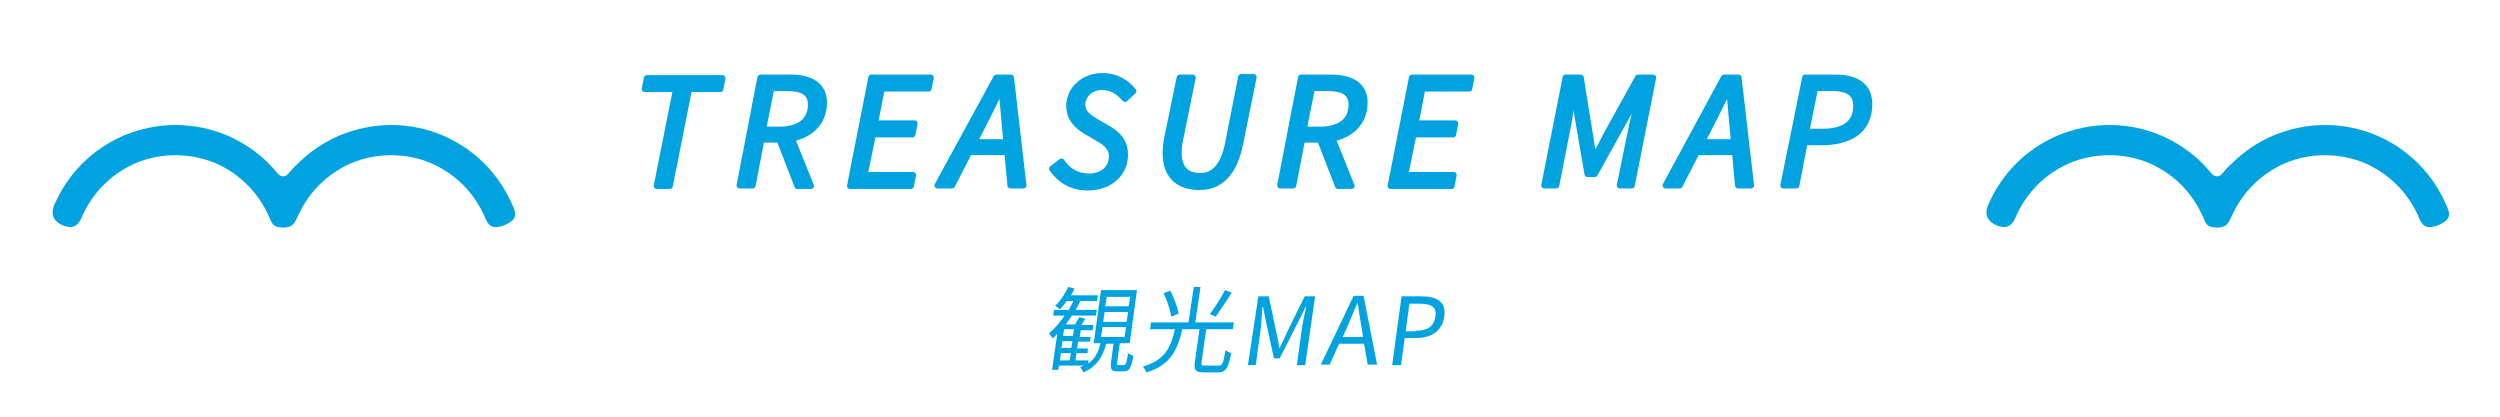
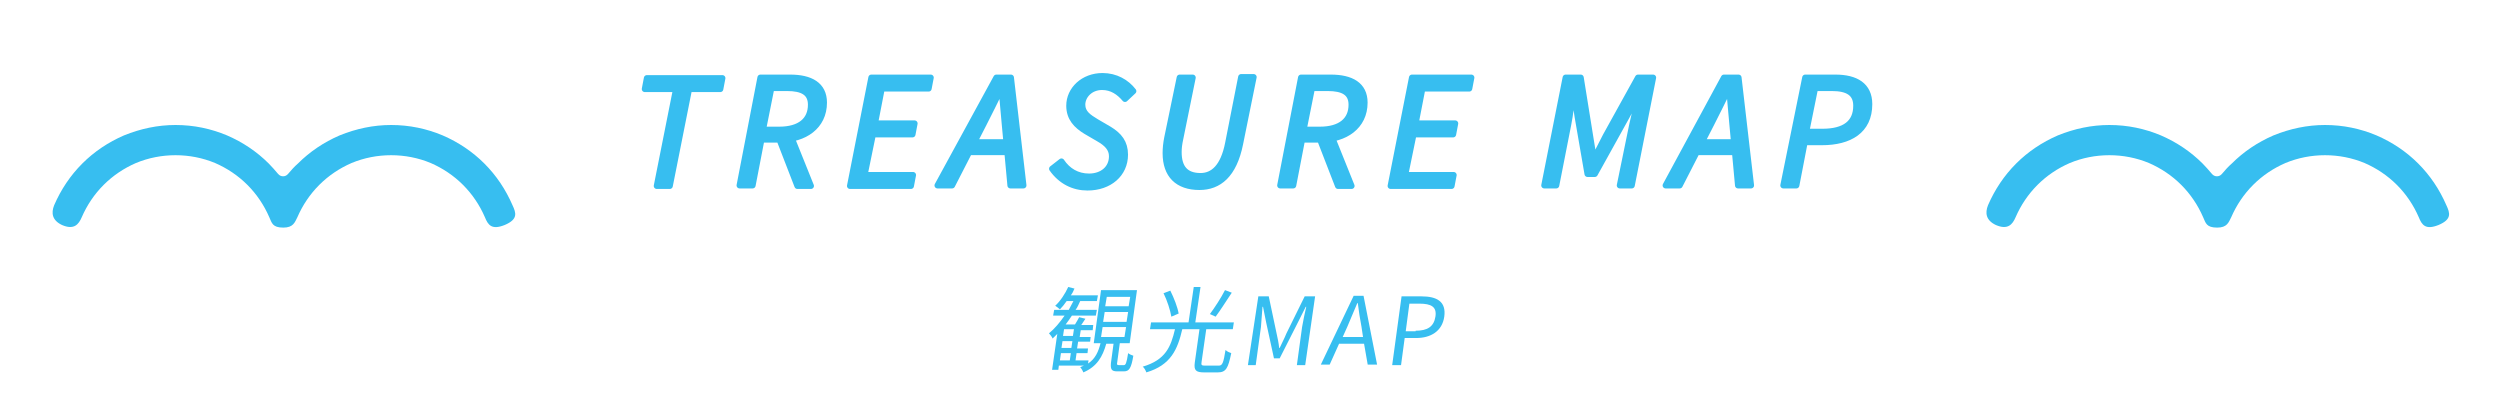
<svg xmlns="http://www.w3.org/2000/svg" version="1.1" id="レイヤー_1" x="0px" y="0px" viewBox="0 0 480 80" style="enable-background:new 0 0 480 80;" xml:space="preserve">
  <style type="text/css">
- 	.st0{fill:#00A3DF;}
- 	.st1{fill:#00A3DF;stroke:#00A3DF;stroke-width:1.159;stroke-linecap:round;stroke-linejoin:round;stroke-miterlimit:10;}
+ 	.st0{fill:#37bef0;}
+ 	.st1{fill:#37bef0;stroke:#37bef0;stroke-width:1.159;stroke-linecap:round;stroke-linejoin:round;stroke-miterlimit:10;}
	.st2{enable-background:new    ;}
</style>
  <path class="st0" d="M426.6,33.4c-0.5,0.6-1.4,0.6-1.9,0c-0.6-0.7-1.2-1.4-1.8-2c-2.3-2.3-5-4.1-8-5.4c-3.1-1.3-6.4-2-9.9-2  c-3.4,0-6.7,0.7-9.9,2c-3,1.3-5.7,3.1-8,5.4s-4.1,5-5.4,8c-0.6,1.5-0.4,2.9,1.5,3.8c2.3,1,3.2-0.1,3.8-1.5c1-2.3,2.4-4.4,4.2-6.2  c1.8-1.8,3.9-3.2,6.2-4.2c2.4-1,5-1.5,7.6-1.5s5.2,0.5,7.6,1.5c2.3,1,4.4,2.4,6.2,4.2c1.8,1.8,3.2,3.9,4.2,6.2c0.5,1.1,0.6,2,2.7,2  c1.9,0,2.2-1,2.7-2c1-2.3,2.4-4.4,4.2-6.2c1.8-1.8,3.9-3.2,6.2-4.2c2.4-1,5-1.5,7.6-1.5s5.2,0.5,7.6,1.5c2.3,1,4.4,2.4,6.2,4.2  c1.8,1.8,3.2,3.9,4.2,6.2c0.6,1.5,1.3,2.5,3.8,1.5c2.6-1.1,2.2-2.3,1.5-3.8c-1.3-3-3.1-5.7-5.4-8s-5-4.1-8-5.4c-3.1-1.3-6.4-2-9.9-2  c-3.4,0-6.7,0.7-9.9,2c-3,1.3-5.7,3.1-8,5.4C427.8,32,427.2,32.7,426.6,33.4z" />
  <path class="st0" d="M55.3,33.4c-0.5,0.6-1.4,0.6-1.9,0c-0.6-0.7-1.2-1.4-1.8-2c-2.3-2.3-5-4.1-8-5.4c-3.1-1.3-6.4-2-9.9-2  c-3.4,0-6.7,0.7-9.9,2c-3,1.3-5.7,3.1-8,5.4s-4.1,5-5.4,8c-0.6,1.5-0.4,2.9,1.5,3.8c2.3,1,3.2-0.1,3.8-1.5c1-2.3,2.4-4.4,4.2-6.2  s3.9-3.2,6.2-4.2c2.4-1,5-1.5,7.6-1.5s5.2,0.5,7.6,1.5c2.3,1,4.4,2.4,6.2,4.2s3.2,3.9,4.2,6.2c0.5,1.1,0.6,2,2.7,2  c1.9,0,2.2-1,2.7-2c1-2.3,2.4-4.4,4.2-6.2s3.9-3.2,6.2-4.2c2.4-1,5-1.5,7.6-1.5s5.2,0.5,7.6,1.5c2.3,1,4.4,2.4,6.2,4.2  c1.8,1.8,3.2,3.9,4.2,6.2c0.6,1.5,1.3,2.5,3.8,1.5c2.6-1.1,2.2-2.3,1.5-3.8c-1.3-3-3.1-5.7-5.4-8s-5-4.1-8-5.4c-3.1-1.3-6.4-2-9.9-2  c-3.4,0-6.7,0.7-9.9,2c-3,1.3-5.7,3.1-8,5.4C56.5,32,55.9,32.7,55.3,33.4z" />
  <g>
    <g>
      <g>
        <path class="st1" d="M129.8,17.1h-6l0.4-2.1h14.5l-0.4,2.1h-6l-3.7,18.6h-2.5L129.8,17.1z" />
        <path class="st1" d="M146,14.9h5.7c3.9,0,6.5,1.4,6.5,4.8c0,4.6-3.8,7.1-8.4,7.1h-3.6l-1.7,8.8H142L146,14.9z M149.6,24.9     c4,0,6.1-1.8,6.1-4.8c0-2.3-1.6-3.2-4.6-3.2h-3l-1.6,8C146.5,24.9,149.6,24.9,149.6,24.9z M149.5,26.4l1.9-1.4l4.3,10.7h-2.6     L149.5,26.4z" />
        <path class="st1" d="M167.3,14.9h11.4l-0.4,2.1h-9l-1.3,6.7h7.6l-0.4,2.1h-7.6l-1.6,7.8h9.3l-0.4,2.1h-11.7L167.3,14.9z" />
        <path class="st1" d="M191.3,14.9h2.8l2.4,20.7H194l-1.1-11.9c-0.2-2.2-0.4-4.4-0.6-6.7h-0.1c-1.1,2.4-2.2,4.5-3.3,6.7l-6.1,11.9     H180L191.3,14.9z M185.6,27.3h9.1l-0.4,1.9h-9.1L185.6,27.3z" />
        <path class="st1" d="M202,32.4l1.8-1.4c1.2,1.8,3,2.9,5.3,2.9c2.5,0,4.4-1.5,4.4-3.9c0-1.5-1-2.5-2.6-3.4l-2.4-1.4     c-1.8-1.1-3.2-2.5-3.2-4.9c0-3.1,2.7-5.7,6.4-5.7c2.5,0,4.6,1.2,5.9,2.9L216,19c-1.1-1.3-2.5-2.3-4.4-2.3c-2.3,0-3.8,1.7-3.8,3.4     c0,1.6,1.2,2.4,2.7,3.3l2.4,1.4c2,1.2,3.1,2.6,3.1,4.9c0,3.7-3,6.3-7.2,6.3C206.1,36,203.7,34.8,202,32.4z" />
        <path class="st1" d="M226.5,14.9h2.5l-2.4,11.8c-0.2,0.9-0.3,1.7-0.3,2.5c0,3,1.3,4.6,4.2,4.6c2.4,0,4.4-1.7,5.3-6.3l2.5-12.7     h2.4l-2.6,12.8c-1.2,6-4.1,8.3-7.8,8.3c-4.2,0-6.5-2.3-6.5-6.5c0-0.9,0.1-1.9,0.3-2.9L226.5,14.9z" />
        <path class="st1" d="M249.8,14.9h5.7c3.9,0,6.5,1.4,6.5,4.8c0,4.6-3.8,7.1-8.4,7.1H250l-1.7,8.8h-2.5L249.8,14.9z M253.4,24.9     c4,0,6.1-1.8,6.1-4.8c0-2.3-1.6-3.2-4.6-3.2h-3l-1.6,8C250.3,24.9,253.4,24.9,253.4,24.9z M253.3,26.4l1.9-1.4l4.3,10.7h-2.6     L253.3,26.4z" />
        <path class="st1" d="M271.1,14.9h11.4l-0.4,2.1h-9l-1.3,6.7h7.6l-0.4,2.1h-7.6l-1.6,7.8h9.3l-0.4,2.1H267L271.1,14.9z" />
        <path class="st1" d="M300.6,14.9h2.9l1.8,11.2l0.7,4.3h0.1l2.2-4.3l6.2-11.2h2.9l-4.1,20.7H311l2.4-11.7c0.4-1.9,1-4.3,1.5-6.1     h-0.1l-2.5,4.6l-6.1,11h-1.4l-1.9-11l-0.7-4.6H302c-0.3,1.8-0.5,4.2-0.9,6.1l-2.3,11.7h-2.3L300.6,14.9z" />
        <path class="st1" d="M331,14.9h2.8l2.4,20.7h-2.5l-1.1-11.9c-0.2-2.2-0.4-4.4-0.6-6.7h-0.1c-1.1,2.4-2.2,4.5-3.3,6.7l-6.1,11.9     h-2.7L331,14.9z M325.3,27.3h9.1l-0.4,1.9h-9.1L325.3,27.3z" />
        <path class="st1" d="M346.6,14.9h5.8c3.9,0,6.5,1.5,6.5,5.1c0,5.1-3.8,7.3-9.1,7.3h-3.3l-1.6,8.3h-2.5L346.6,14.9z M349.9,25.3     c4.3,0,6.5-1.7,6.5-5c0-2.4-1.6-3.4-4.7-3.4h-3.2l-1.7,8.4H349.9z" />
      </g>
    </g>
  </g>
  <g>
    <g class="st2">
      <path class="st0" d="M215.8,70.1c0.3,0,0.5-0.3,0.8-2.3c0.2,0.2,0.7,0.4,1,0.5c-0.4,2.4-0.8,3-1.8,3h-1.3c-1.1,0-1.3-0.4-1.2-1.6    l0.5-3.7h-1.4c-0.7,2.5-1.8,4.4-4.4,5.5c-0.1-0.3-0.4-0.8-0.6-1c0.2-0.1,0.5-0.2,0.7-0.3h-4.8l-0.1,0.8H202l1-6.9    c-0.3,0.3-0.6,0.6-0.9,0.9c-0.1-0.3-0.5-0.8-0.7-1c1.1-0.9,2.1-2.1,3-3.4h-2.2l0.2-1.1h2.8c0.3-0.6,0.6-1.1,0.9-1.7h-1.3    c-0.4,0.6-0.9,1.2-1.3,1.6c-0.2-0.2-0.6-0.5-0.9-0.7c1-0.9,1.9-2.3,2.5-3.6l1.2,0.3c-0.2,0.5-0.4,0.9-0.7,1.3h5.2l-0.2,1.1h-3.2    c-0.3,0.6-0.5,1.2-0.9,1.7h4.1l-0.2,1.1h-4.6c-0.4,0.6-0.8,1.2-1.2,1.7h1.8c0.3-0.5,0.6-1,0.8-1.4l1.2,0.3    c-0.3,0.4-0.5,0.8-0.8,1.2h2.3l-0.1,1h-2.3l-0.2,1.3h2.1l-0.1,0.9H207l-0.2,1.3h2.1l-0.1,0.9h-2.1l-0.2,1.4h2.5l-0.1,0.6    c1.4-0.9,2-2.3,2.4-3.9H210l1.4-10.2h6.9l-1.4,10.2H215l-0.5,3.7c-0.1,0.4,0,0.5,0.3,0.5H215.8z M203.5,69.2h1.9l0.2-1.4h-1.9    L203.5,69.2z M205.9,65.5H204l-0.2,1.3h1.9L205.9,65.5z M206.2,63.2h-1.9l-0.2,1.3h1.9L206.2,63.2z M211.4,64.7h4.5l0.3-1.9h-4.5    L211.4,64.7z M211.8,61.8h4.5l0.3-1.9h-4.5L211.8,61.8z M212.2,58.8h4.5L217,57h-4.5L212.2,58.8z" />
      <path class="st0" d="M234,70.2c0.7,0,0.9-0.5,1.3-3c0.3,0.3,0.8,0.5,1.1,0.6c-0.6,2.9-1,3.7-2.6,3.7h-2.6c-1.6,0-2-0.4-1.8-1.9    l0.9-6.4h-3.3c-0.9,3.9-2.2,6.9-6.9,8.3c-0.1-0.3-0.4-0.9-0.7-1.1c4.4-1.3,5.4-3.8,6.2-7.2h-4.8l0.2-1.3h7.2l1-6.8h1.3l-1,6.8h7.4    l-0.2,1.3h-5.1l-0.9,6.3c-0.1,0.6,0,0.7,0.7,0.7H234z M224.9,60.8c-0.2-1.2-0.8-3.1-1.5-4.5l1.3-0.5c0.7,1.4,1.4,3.2,1.6,4.4    L224.9,60.8z M236.5,56.2c-1,1.5-2.2,3.4-3.1,4.6l-1.1-0.5c0.9-1.2,2.2-3.2,2.9-4.6L236.5,56.2z" />
      <path class="st0" d="M241.6,56.9h2l1.5,7.1c0.2,0.9,0.4,1.8,0.5,2.8h0.1c0.4-0.9,0.9-1.8,1.3-2.8l3.5-7.1h2l-1.9,13.2h-1.6l1-7.3    c0.2-1.1,0.5-2.7,0.8-3.9h-0.1l-1.5,3l-3.5,6.9h-1.1l-1.5-6.9l-0.6-3h-0.1c-0.1,1.2-0.2,2.8-0.3,3.9l-1,7.3h-1.5L241.6,56.9z" />
      <path class="st0" d="M261.9,66h-4.8l-1.8,4h-1.7l6.3-13.2h1.9l2.6,13.2h-1.8L261.9,66z M261.7,64.7l-0.3-2    c-0.3-1.5-0.5-2.9-0.7-4.5h-0.1c-0.6,1.5-1.3,3-1.9,4.5l-0.9,2H261.7z" />
      <path class="st0" d="M269.1,56.9h3.8c3,0,4.8,1,4.4,3.9c-0.4,2.8-2.6,4.1-5.4,4.1h-2.2l-0.7,5.2h-1.7L269.1,56.9z M271.8,63.5    c2.3,0,3.5-0.8,3.8-2.7c0.3-1.9-0.8-2.5-3.1-2.5h-1.9l-0.7,5.3H271.8z" />
    </g>
  </g>
</svg>
